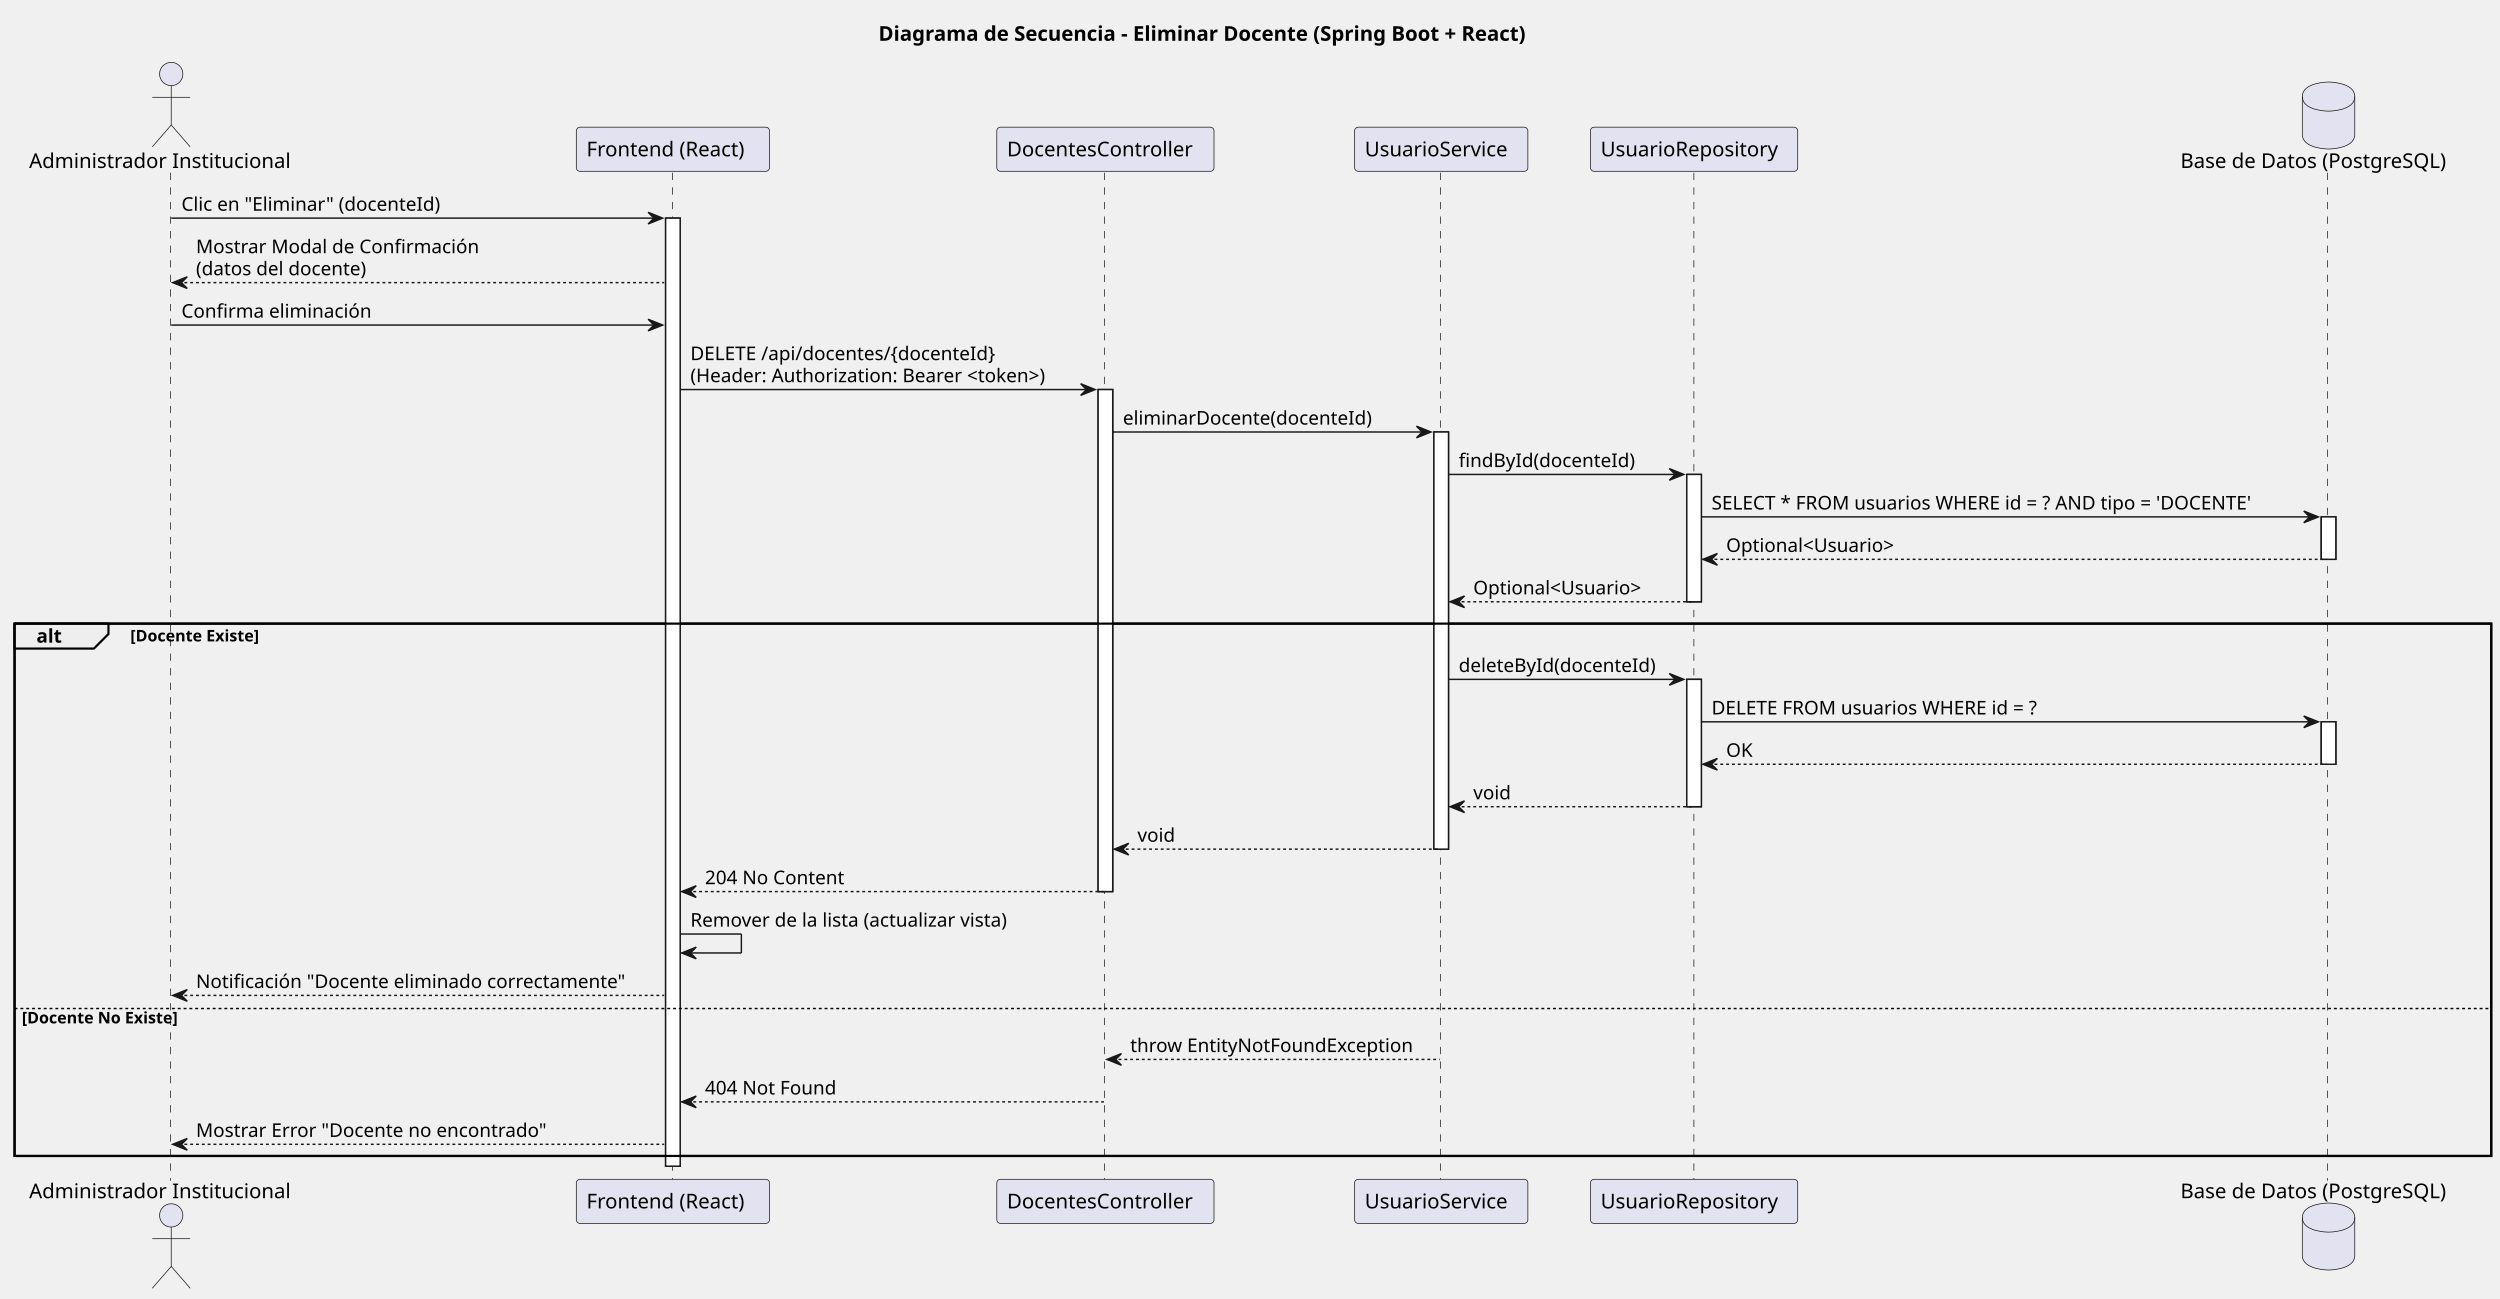
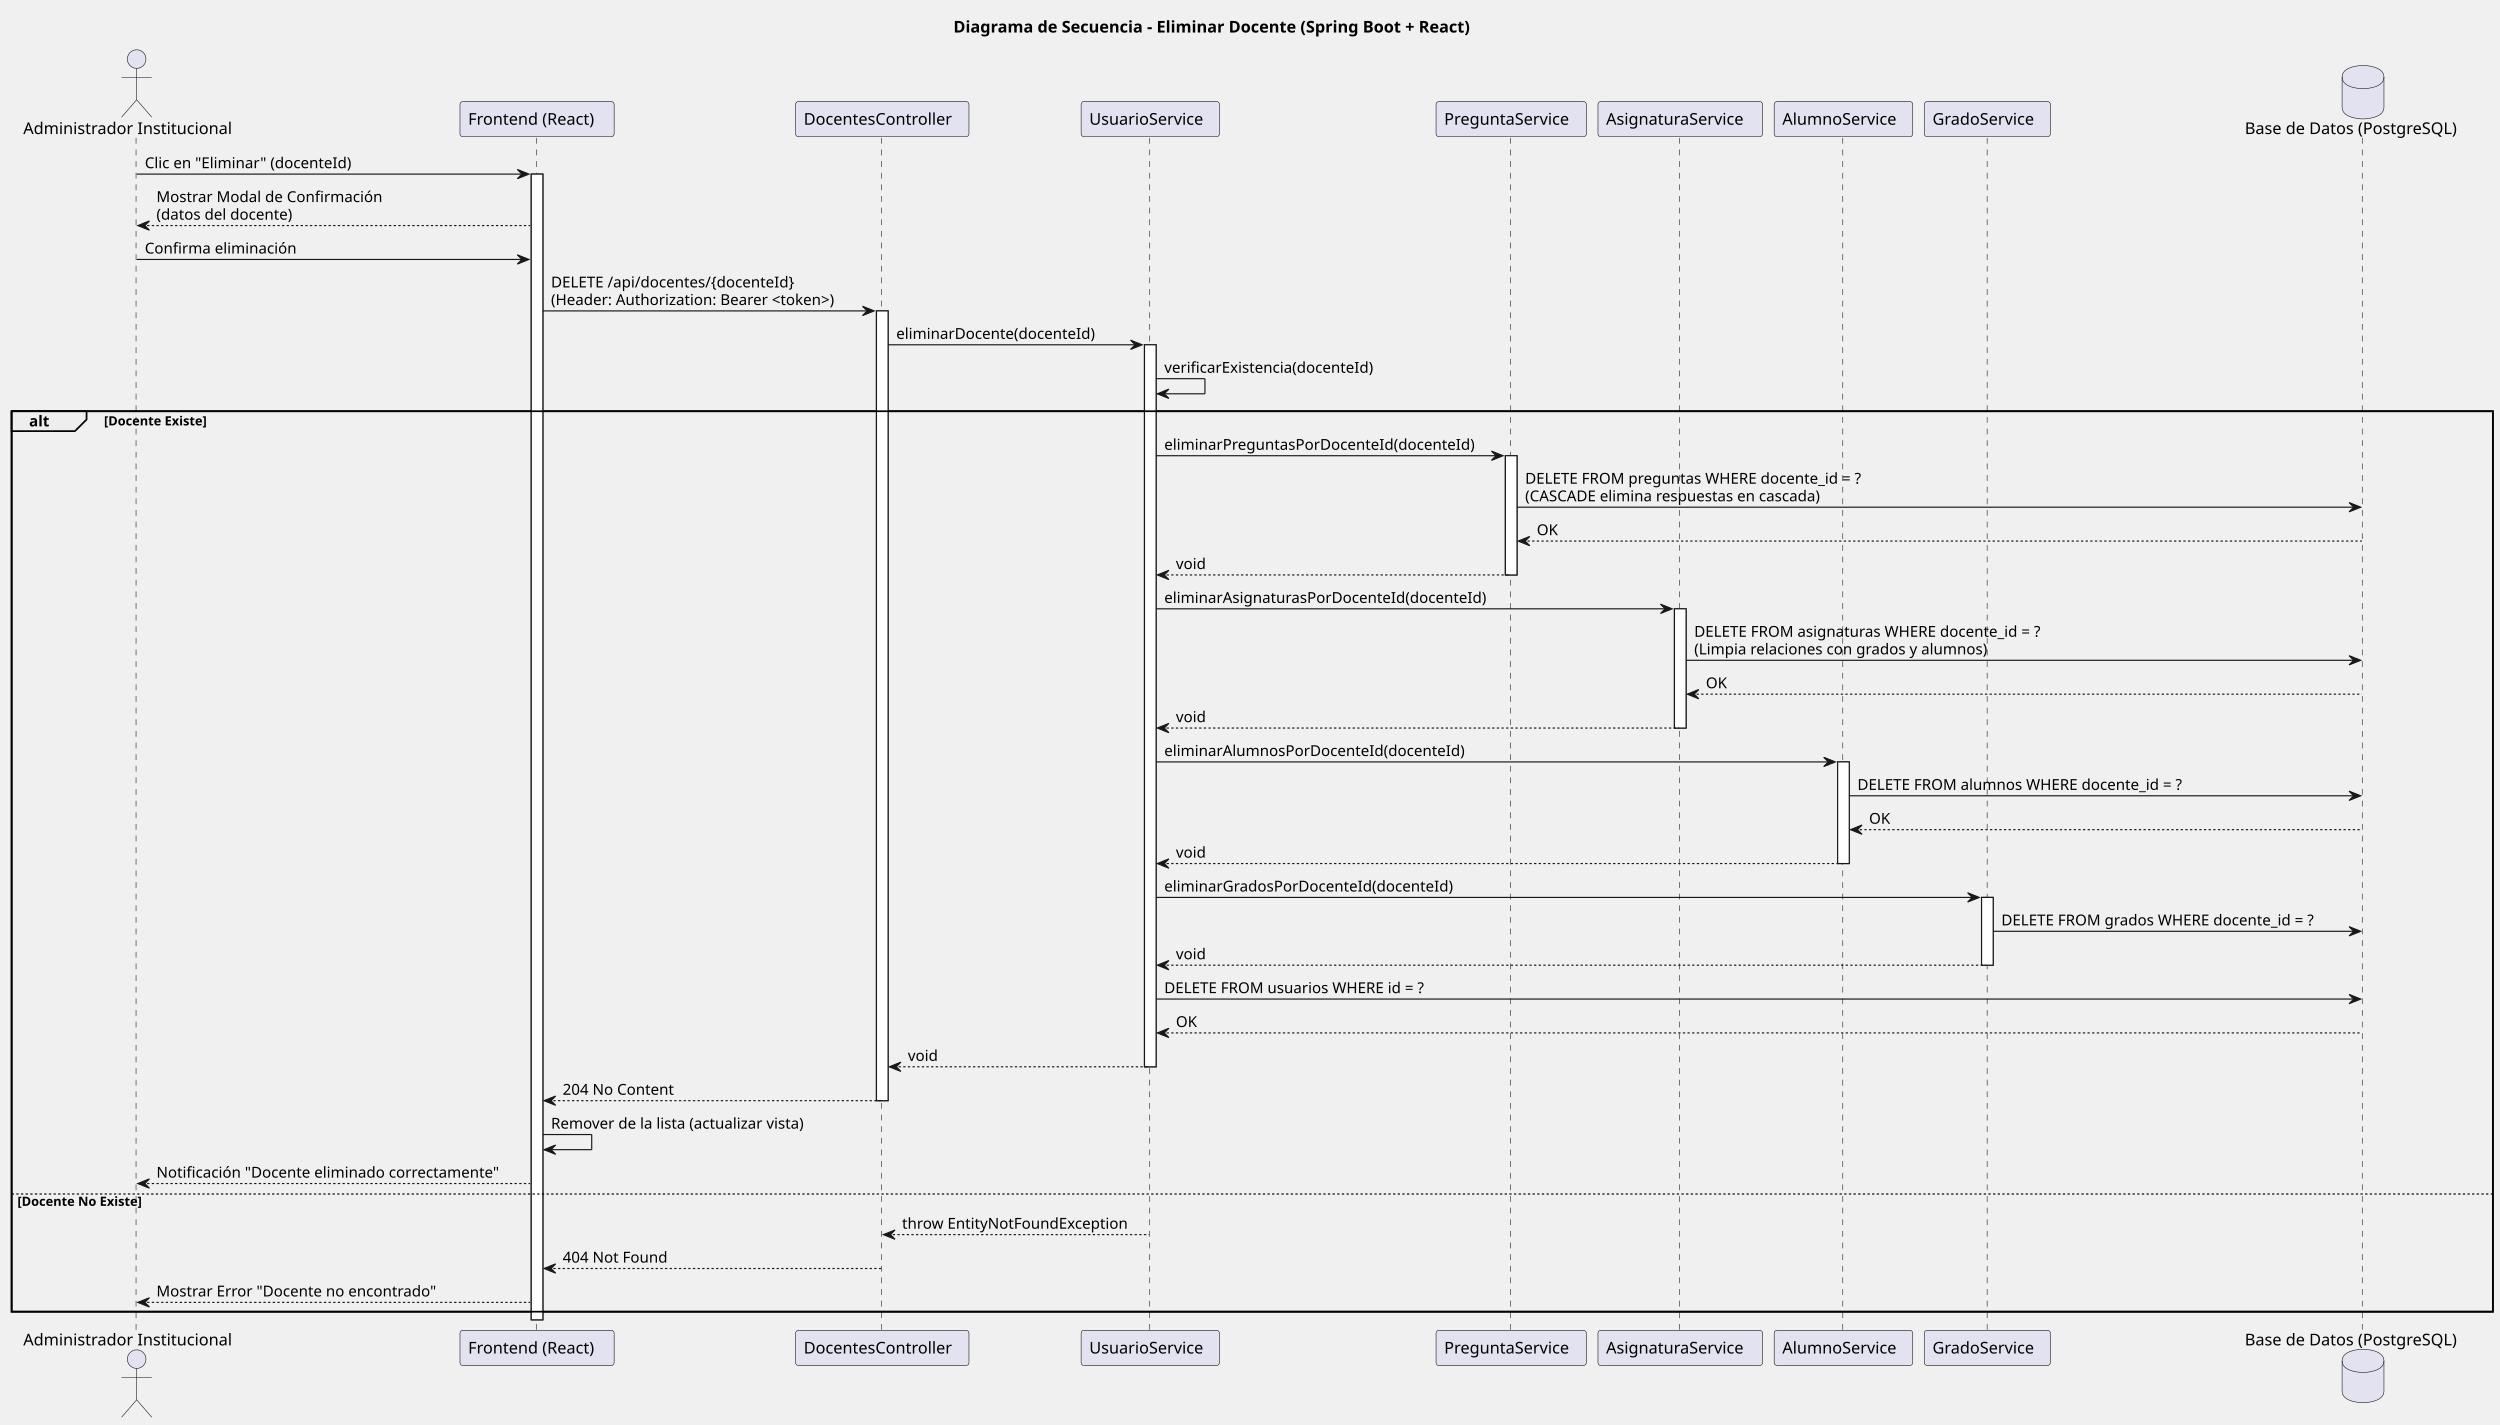
- <svg xmlns="http://www.w3.org/2000/svg" contentStyleType="text/css" data-diagram-type="SEQUENCE" height="891px" preserveAspectRatio="none" style="width:1716px;height:891px;background:#FFFFFF;" version="1.1" viewBox="0 0 1716 891" width="1716px" zoomAndPan="magnify">
+ <svg xmlns="http://www.w3.org/2000/svg" contentStyleType="text/css" data-diagram-type="SEQUENCE" height="1225px" preserveAspectRatio="none" style="width:2150px;height:1225px;background:#FFFFFF;" version="1.1" viewBox="0 0 2150 1225" width="2150px" zoomAndPan="magnify">
  <defs />
  <g>
-     <text fill="#000000" font-family="sans-serif" font-size="14" font-weight="bold" lengthAdjust="spacing" textLength="513.01" x="602.984" y="27.995">Diagrama de Secuencia - Eliminar Docente (Spring Boot + React)</text>
-     <g>
-       <rect fill="#FFFFFF" height="650.727" style="stroke:#181818;stroke-width:1;" width="10" x="456.876" y="149.727" />
-     </g>
-     <g>
-       <rect fill="#FFFFFF" height="344.594" style="stroke:#181818;stroke-width:1;" width="10" x="753.753" y="267.391" />
-     </g>
-     <g>
-       <rect fill="#FFFFFF" height="286.328" style="stroke:#181818;stroke-width:1;" width="10" x="984.249" y="296.523" />
-     </g>
-     <g>
-       <rect fill="#FFFFFF" height="87.398" style="stroke:#181818;stroke-width:1;" width="10" x="1157.817" y="325.656" />
-     </g>
-     <g>
-       <rect fill="#FFFFFF" height="87.398" style="stroke:#181818;stroke-width:1;" width="10" x="1157.817" y="466.32" />
-     </g>
-     <g>
-       <rect fill="#FFFFFF" height="29.133" style="stroke:#181818;stroke-width:1;" width="10" x="1593.314" y="354.789" />
-     </g>
-     <g>
-       <rect fill="#FFFFFF" height="29.133" style="stroke:#181818;stroke-width:1;" width="10" x="1593.314" y="495.453" />
-     </g>
-     <rect fill="none" height="365.398" style="stroke:#000000;stroke-width:1.5;" width="1699.977" x="10" y="428.055" />
+     <text fill="#000000" font-family="sans-serif" font-size="14" font-weight="bold" lengthAdjust="spacing" textLength="513.01" x="819.927" y="27.995">Diagrama de Secuencia - Eliminar Docente (Spring Boot + React)</text>
+     <g>
+       <rect fill="#FFFFFF" height="985.32" style="stroke:#181818;stroke-width:1;" width="10" x="456.876" y="149.727" />
+     </g>
+     <g>
+       <rect fill="#FFFFFF" height="679.188" style="stroke:#181818;stroke-width:1;" width="10" x="753.753" y="267.391" />
+     </g>
+     <g>
+       <rect fill="#FFFFFF" height="620.922" style="stroke:#181818;stroke-width:1;" width="10" x="984.249" y="296.523" />
+     </g>
+     <g>
+       <rect fill="#FFFFFF" height="102.531" style="stroke:#181818;stroke-width:1;" width="10" x="1294.628" y="391.922" />
+     </g>
+     <g>
+       <rect fill="#FFFFFF" height="102.531" style="stroke:#181818;stroke-width:1;" width="10" x="1440.024" y="523.586" />
+     </g>
+     <g>
+       <rect fill="#FFFFFF" height="87.398" style="stroke:#181818;stroke-width:1;" width="10" x="1580.372" y="655.25" />
+     </g>
+     <g>
+       <rect fill="#FFFFFF" height="58.266" style="stroke:#181818;stroke-width:1;" width="10" x="1704.139" y="771.781" />
+     </g>
+     <rect fill="none" height="774.391" style="stroke:#000000;stroke-width:1.5;" width="2133.863" x="10" y="353.656" />
    <g class="participant-lifeline" data-entity-uid="part1" data-qualified-name="Admin" id="part1-lifeline">
      <g>
-         <rect fill="#000000" fill-opacity="0" height="691.859" width="8" x="113.531" y="118.594" />
-         <line style="stroke:#181818;stroke-width:0.5;stroke-dasharray:5,5;" x1="117" x2="117" y1="118.594" y2="810.453" />
+         <rect fill="#000000" fill-opacity="0" height="1026.453" width="8" x="113.531" y="118.594" />
+         <line style="stroke:#181818;stroke-width:0.5;stroke-dasharray:5,5;" x1="117" x2="117" y1="118.594" y2="1145.047" />
      </g>
    </g>
    <g class="participant-lifeline" data-entity-uid="part2" data-qualified-name="FE" id="part2-lifeline">
      <g>
-         <rect fill="#000000" fill-opacity="0" height="691.859" width="8" x="457.876" y="118.594" />
-         <line style="stroke:#181818;stroke-width:0.5;stroke-dasharray:5,5;" x1="461.581" x2="461.581" y1="118.594" y2="810.453" />
+         <rect fill="#000000" fill-opacity="0" height="1026.453" width="8" x="457.876" y="118.594" />
+         <line style="stroke:#181818;stroke-width:0.5;stroke-dasharray:5,5;" x1="461.581" x2="461.581" y1="118.594" y2="1145.047" />
      </g>
    </g>
    <g class="participant-lifeline" data-entity-uid="part3" data-qualified-name="Controller" id="part3-lifeline">
      <g>
-         <rect fill="#000000" fill-opacity="0" height="691.859" width="8" x="754.753" y="118.594" />
-         <line style="stroke:#181818;stroke-width:0.5;stroke-dasharray:5,5;" x1="758.204" x2="758.204" y1="118.594" y2="810.453" />
+         <rect fill="#000000" fill-opacity="0" height="1026.453" width="8" x="754.753" y="118.594" />
+         <line style="stroke:#181818;stroke-width:0.5;stroke-dasharray:5,5;" x1="758.204" x2="758.204" y1="118.594" y2="1145.047" />
      </g>
    </g>
    <g class="participant-lifeline" data-entity-uid="part4" data-qualified-name="Service" id="part4-lifeline">
      <g>
-         <rect fill="#000000" fill-opacity="0" height="691.859" width="8" x="985.249" y="118.594" />
-         <line style="stroke:#181818;stroke-width:0.5;stroke-dasharray:5,5;" x1="988.776" x2="988.776" y1="118.594" y2="810.453" />
-       </g>
-     </g>
-     <g class="participant-lifeline" data-entity-uid="part5" data-qualified-name="Repo" id="part5-lifeline">
-       <g>
-         <rect fill="#000000" fill-opacity="0" height="691.859" width="8" x="1158.817" y="118.594" />
-         <line style="stroke:#181818;stroke-width:0.5;stroke-dasharray:5,5;" x1="1162.679" x2="1162.679" y1="118.594" y2="810.453" />
-       </g>
-     </g>
-     <g class="participant-lifeline" data-entity-uid="part6" data-qualified-name="DB" id="part6-lifeline">
-       <g>
-         <rect fill="#000000" fill-opacity="0" height="691.859" width="8" x="1594.314" y="118.594" />
-         <line style="stroke:#181818;stroke-width:0.5;stroke-dasharray:5,5;" x1="1597.651" x2="1597.651" y1="118.594" y2="810.453" />
+         <rect fill="#000000" fill-opacity="0" height="1026.453" width="8" x="985.249" y="118.594" />
+         <line style="stroke:#181818;stroke-width:0.5;stroke-dasharray:5,5;" x1="988.776" x2="988.776" y1="118.594" y2="1145.047" />
+       </g>
+     </g>
+     <g class="participant-lifeline" data-entity-uid="part5" data-qualified-name="PreguntaService" id="part5-lifeline">
+       <g>
+         <rect fill="#000000" fill-opacity="0" height="1026.453" width="8" x="1295.628" y="118.594" />
+         <line style="stroke:#181818;stroke-width:0.5;stroke-dasharray:5,5;" x1="1299.001" x2="1299.001" y1="118.594" y2="1145.047" />
+       </g>
+     </g>
+     <g class="participant-lifeline" data-entity-uid="part6" data-qualified-name="AsignaturaService" id="part6-lifeline">
+       <g>
+         <rect fill="#000000" fill-opacity="0" height="1026.453" width="8" x="1441.024" y="118.594" />
+         <line style="stroke:#181818;stroke-width:0.5;stroke-dasharray:5,5;" x1="1444.255" x2="1444.255" y1="118.594" y2="1145.047" />
+       </g>
+     </g>
+     <g class="participant-lifeline" data-entity-uid="part7" data-qualified-name="AlumnoService" id="part7-lifeline">
+       <g>
+         <rect fill="#000000" fill-opacity="0" height="1026.453" width="8" x="1581.372" y="118.594" />
+         <line style="stroke:#181818;stroke-width:0.5;stroke-dasharray:5,5;" x1="1584.793" x2="1584.793" y1="118.594" y2="1145.047" />
+       </g>
+     </g>
+     <g class="participant-lifeline" data-entity-uid="part8" data-qualified-name="GradoService" id="part8-lifeline">
+       <g>
+         <rect fill="#000000" fill-opacity="0" height="1026.453" width="8" x="1705.139" y="118.594" />
+         <line style="stroke:#181818;stroke-width:0.5;stroke-dasharray:5,5;" x1="1708.95" x2="1708.95" y1="118.594" y2="1145.047" />
+       </g>
+     </g>
+     <g class="participant-lifeline" data-entity-uid="part9" data-qualified-name="DB" id="part9-lifeline">
+       <g>
+         <rect fill="#000000" fill-opacity="0" height="1026.453" width="8" x="2028.2" y="118.594" />
+         <line style="stroke:#181818;stroke-width:0.5;stroke-dasharray:5,5;" x1="2031.537" x2="2031.537" y1="118.594" y2="1145.047" />
      </g>
    </g>
    <g class="participant participant-head" data-entity-uid="part1" data-qualified-name="Admin" id="part1-head">
      <text fill="#000000" font-family="sans-serif" font-size="14" lengthAdjust="spacing" textLength="189.061" x="20" y="115.292">Administrador Institucional</text>
      <ellipse cx="117.531" cy="50.797" fill="#E2E2F0" rx="8" ry="8" style="stroke:#181818;stroke-width:0.5;" />
      <path d="M117.531,58.797 L117.531,85.797 M104.531,66.797 L130.531,66.797 M117.531,85.797 L104.531,100.797 M117.531,85.797 L130.531,100.797" fill="none" style="stroke:#181818;stroke-width:0.5;" />
    </g>
    <g class="participant participant-tail" data-entity-uid="part1" data-qualified-name="Admin" id="part1-tail">
-       <text fill="#000000" font-family="sans-serif" font-size="14" lengthAdjust="spacing" textLength="189.061" x="20" y="822.448">Administrador Institucional</text>
-       <ellipse cx="117.531" cy="834.25" fill="#E2E2F0" rx="8" ry="8" style="stroke:#181818;stroke-width:0.5;" />
-       <path d="M117.531,842.25 L117.531,869.25 M104.531,850.25 L130.531,850.25 M117.531,869.25 L104.531,884.25 M117.531,869.25 L130.531,884.25" fill="none" style="stroke:#181818;stroke-width:0.5;" />
+       <text fill="#000000" font-family="sans-serif" font-size="14" lengthAdjust="spacing" textLength="189.061" x="20" y="1157.042">Administrador Institucional</text>
+       <ellipse cx="117.531" cy="1168.844" fill="#E2E2F0" rx="8" ry="8" style="stroke:#181818;stroke-width:0.5;" />
+       <path d="M117.531,1176.844 L117.531,1203.844 M104.531,1184.844 L130.531,1184.844 M117.531,1203.844 L104.531,1218.844 M117.531,1203.844 L130.531,1218.844" fill="none" style="stroke:#181818;stroke-width:0.5;" />
    </g>
    <g class="participant participant-head" data-entity-uid="part2" data-qualified-name="FE" id="part2-head">
      <rect fill="#E2E2F0" height="30.297" rx="2.5" ry="2.5" style="stroke:#181818;stroke-width:0.5;" width="132.59" x="395.581" y="87.297" />
      <text fill="#000000" font-family="sans-serif" font-size="14" lengthAdjust="spacing" textLength="118.59" x="402.581" y="107.292">Frontend (React)</text>
    </g>
    <g class="participant participant-tail" data-entity-uid="part2" data-qualified-name="FE" id="part2-tail">
-       <rect fill="#E2E2F0" height="30.297" rx="2.5" ry="2.5" style="stroke:#181818;stroke-width:0.5;" width="132.59" x="395.581" y="809.453" />
-       <text fill="#000000" font-family="sans-serif" font-size="14" lengthAdjust="spacing" textLength="118.59" x="402.581" y="829.448">Frontend (React)</text>
+       <rect fill="#E2E2F0" height="30.297" rx="2.5" ry="2.5" style="stroke:#181818;stroke-width:0.5;" width="132.59" x="395.581" y="1144.047" />
+       <text fill="#000000" font-family="sans-serif" font-size="14" lengthAdjust="spacing" textLength="118.59" x="402.581" y="1164.042">Frontend (React)</text>
    </g>
    <g class="participant participant-head" data-entity-uid="part3" data-qualified-name="Controller" id="part3-head">
      <rect fill="#E2E2F0" height="30.297" rx="2.5" ry="2.5" style="stroke:#181818;stroke-width:0.5;" width="149.099" x="684.204" y="87.297" />
      <text fill="#000000" font-family="sans-serif" font-size="14" lengthAdjust="spacing" textLength="135.099" x="691.204" y="107.292">DocentesController</text>
    </g>
    <g class="participant participant-tail" data-entity-uid="part3" data-qualified-name="Controller" id="part3-tail">
-       <rect fill="#E2E2F0" height="30.297" rx="2.5" ry="2.5" style="stroke:#181818;stroke-width:0.5;" width="149.099" x="684.204" y="809.453" />
-       <text fill="#000000" font-family="sans-serif" font-size="14" lengthAdjust="spacing" textLength="135.099" x="691.204" y="829.448">DocentesController</text>
+       <rect fill="#E2E2F0" height="30.297" rx="2.5" ry="2.5" style="stroke:#181818;stroke-width:0.5;" width="149.099" x="684.204" y="1144.047" />
+       <text fill="#000000" font-family="sans-serif" font-size="14" lengthAdjust="spacing" textLength="135.099" x="691.204" y="1164.042">DocentesController</text>
    </g>
    <g class="participant participant-head" data-entity-uid="part4" data-qualified-name="Service" id="part4-head">
      <rect fill="#E2E2F0" height="30.297" rx="2.5" ry="2.5" style="stroke:#181818;stroke-width:0.5;" width="118.945" x="929.776" y="87.297" />
      <text fill="#000000" font-family="sans-serif" font-size="14" lengthAdjust="spacing" textLength="104.945" x="936.776" y="107.292">UsuarioService</text>
    </g>
    <g class="participant participant-tail" data-entity-uid="part4" data-qualified-name="Service" id="part4-tail">
-       <rect fill="#E2E2F0" height="30.297" rx="2.5" ry="2.5" style="stroke:#181818;stroke-width:0.5;" width="118.945" x="929.776" y="809.453" />
-       <text fill="#000000" font-family="sans-serif" font-size="14" lengthAdjust="spacing" textLength="104.945" x="936.776" y="829.448">UsuarioService</text>
-     </g>
-     <g class="participant participant-head" data-entity-uid="part5" data-qualified-name="Repo" id="part5-head">
-       <rect fill="#E2E2F0" height="30.297" rx="2.5" ry="2.5" style="stroke:#181818;stroke-width:0.5;" width="142.276" x="1091.679" y="87.297" />
-       <text fill="#000000" font-family="sans-serif" font-size="14" lengthAdjust="spacing" textLength="128.276" x="1098.679" y="107.292">UsuarioRepository</text>
-     </g>
-     <g class="participant participant-tail" data-entity-uid="part5" data-qualified-name="Repo" id="part5-tail">
-       <rect fill="#E2E2F0" height="30.297" rx="2.5" ry="2.5" style="stroke:#181818;stroke-width:0.5;" width="142.276" x="1091.679" y="809.453" />
-       <text fill="#000000" font-family="sans-serif" font-size="14" lengthAdjust="spacing" textLength="128.276" x="1098.679" y="829.448">UsuarioRepository</text>
-     </g>
-     <g class="participant participant-head" data-entity-uid="part6" data-qualified-name="DB" id="part6-head">
-       <text fill="#000000" font-family="sans-serif" font-size="14" lengthAdjust="spacing" textLength="197.326" x="1496.651" y="115.292">Base de Datos (PostgreSQL)</text>
-       <path d="M1580.314,66.297 C1580.314,56.297 1598.314,56.297 1598.314,56.297 C1598.314,56.297 1616.314,56.297 1616.314,66.297 L1616.314,92.297 C1616.314,102.297 1598.314,102.297 1598.314,102.297 C1598.314,102.297 1580.314,102.297 1580.314,92.297 L1580.314,66.297" fill="#E2E2F0" style="stroke:#181818;stroke-width:0.5;" />
-       <path d="M1580.314,66.297 C1580.314,76.297 1598.314,76.297 1598.314,76.297 C1598.314,76.297 1616.314,76.297 1616.314,66.297" fill="none" style="stroke:#181818;stroke-width:0.5;" />
-     </g>
-     <g class="participant participant-tail" data-entity-uid="part6" data-qualified-name="DB" id="part6-tail">
-       <text fill="#000000" font-family="sans-serif" font-size="14" lengthAdjust="spacing" textLength="197.326" x="1496.651" y="822.448">Base de Datos (PostgreSQL)</text>
-       <path d="M1580.314,835.75 C1580.314,825.75 1598.314,825.75 1598.314,825.75 C1598.314,825.75 1616.314,825.75 1616.314,835.75 L1616.314,861.75 C1616.314,871.75 1598.314,871.75 1598.314,871.75 C1598.314,871.75 1580.314,871.75 1580.314,861.75 L1580.314,835.75" fill="#E2E2F0" style="stroke:#181818;stroke-width:0.5;" />
-       <path d="M1580.314,835.75 C1580.314,845.75 1598.314,845.75 1598.314,845.75 C1598.314,845.75 1616.314,845.75 1616.314,835.75" fill="none" style="stroke:#181818;stroke-width:0.5;" />
-     </g>
-     <g>
-       <rect fill="#FFFFFF" height="650.727" style="stroke:#181818;stroke-width:1;" width="10" x="456.876" y="149.727" />
-     </g>
-     <g>
-       <rect fill="#FFFFFF" height="344.594" style="stroke:#181818;stroke-width:1;" width="10" x="753.753" y="267.391" />
-     </g>
-     <g>
-       <rect fill="#FFFFFF" height="286.328" style="stroke:#181818;stroke-width:1;" width="10" x="984.249" y="296.523" />
-     </g>
-     <g>
-       <rect fill="#FFFFFF" height="87.398" style="stroke:#181818;stroke-width:1;" width="10" x="1157.817" y="325.656" />
-     </g>
-     <g>
-       <rect fill="#FFFFFF" height="87.398" style="stroke:#181818;stroke-width:1;" width="10" x="1157.817" y="466.32" />
-     </g>
-     <g>
-       <rect fill="#FFFFFF" height="29.133" style="stroke:#181818;stroke-width:1;" width="10" x="1593.314" y="354.789" />
-     </g>
-     <g>
-       <rect fill="#FFFFFF" height="29.133" style="stroke:#181818;stroke-width:1;" width="10" x="1593.314" y="495.453" />
+       <rect fill="#E2E2F0" height="30.297" rx="2.5" ry="2.5" style="stroke:#181818;stroke-width:0.5;" width="118.945" x="929.776" y="1144.047" />
+       <text fill="#000000" font-family="sans-serif" font-size="14" lengthAdjust="spacing" textLength="104.945" x="936.776" y="1164.042">UsuarioService</text>
+     </g>
+     <g class="participant participant-head" data-entity-uid="part5" data-qualified-name="PreguntaService" id="part5-head">
+       <rect fill="#E2E2F0" height="30.297" rx="2.5" ry="2.5" style="stroke:#181818;stroke-width:0.5;" width="129.254" x="1235.001" y="87.297" />
+       <text fill="#000000" font-family="sans-serif" font-size="14" lengthAdjust="spacing" textLength="115.254" x="1242.001" y="107.292">PreguntaService</text>
+     </g>
+     <g class="participant participant-tail" data-entity-uid="part5" data-qualified-name="PreguntaService" id="part5-tail">
+       <rect fill="#E2E2F0" height="30.297" rx="2.5" ry="2.5" style="stroke:#181818;stroke-width:0.5;" width="129.254" x="1235.001" y="1144.047" />
+       <text fill="#000000" font-family="sans-serif" font-size="14" lengthAdjust="spacing" textLength="115.254" x="1242.001" y="1164.042">PreguntaService</text>
+     </g>
+     <g class="participant participant-head" data-entity-uid="part6" data-qualified-name="AsignaturaService" id="part6-head">
+       <rect fill="#E2E2F0" height="30.297" rx="2.5" ry="2.5" style="stroke:#181818;stroke-width:0.5;" width="141.538" x="1374.255" y="87.297" />
+       <text fill="#000000" font-family="sans-serif" font-size="14" lengthAdjust="spacing" textLength="127.538" x="1381.255" y="107.292">AsignaturaService</text>
+     </g>
+     <g class="participant participant-tail" data-entity-uid="part6" data-qualified-name="AsignaturaService" id="part6-tail">
+       <rect fill="#E2E2F0" height="30.297" rx="2.5" ry="2.5" style="stroke:#181818;stroke-width:0.5;" width="141.538" x="1374.255" y="1144.047" />
+       <text fill="#000000" font-family="sans-serif" font-size="14" lengthAdjust="spacing" textLength="127.538" x="1381.255" y="1164.042">AsignaturaService</text>
+     </g>
+     <g class="participant participant-head" data-entity-uid="part7" data-qualified-name="AlumnoService" id="part7-head">
+       <rect fill="#E2E2F0" height="30.297" rx="2.5" ry="2.5" style="stroke:#181818;stroke-width:0.5;" width="119.157" x="1525.793" y="87.297" />
+       <text fill="#000000" font-family="sans-serif" font-size="14" lengthAdjust="spacing" textLength="105.157" x="1532.793" y="107.292">AlumnoService</text>
+     </g>
+     <g class="participant participant-tail" data-entity-uid="part7" data-qualified-name="AlumnoService" id="part7-tail">
+       <rect fill="#E2E2F0" height="30.297" rx="2.5" ry="2.5" style="stroke:#181818;stroke-width:0.5;" width="119.157" x="1525.793" y="1144.047" />
+       <text fill="#000000" font-family="sans-serif" font-size="14" lengthAdjust="spacing" textLength="105.157" x="1532.793" y="1164.042">AlumnoService</text>
+     </g>
+     <g class="participant participant-head" data-entity-uid="part8" data-qualified-name="GradoService" id="part8-head">
+       <rect fill="#E2E2F0" height="30.297" rx="2.5" ry="2.5" style="stroke:#181818;stroke-width:0.5;" width="108.377" x="1654.95" y="87.297" />
+       <text fill="#000000" font-family="sans-serif" font-size="14" lengthAdjust="spacing" textLength="94.377" x="1661.95" y="107.292">GradoService</text>
+     </g>
+     <g class="participant participant-tail" data-entity-uid="part8" data-qualified-name="GradoService" id="part8-tail">
+       <rect fill="#E2E2F0" height="30.297" rx="2.5" ry="2.5" style="stroke:#181818;stroke-width:0.5;" width="108.377" x="1654.95" y="1144.047" />
+       <text fill="#000000" font-family="sans-serif" font-size="14" lengthAdjust="spacing" textLength="94.377" x="1661.95" y="1164.042">GradoService</text>
+     </g>
+     <g class="participant participant-head" data-entity-uid="part9" data-qualified-name="DB" id="part9-head">
+       <text fill="#000000" font-family="sans-serif" font-size="14" lengthAdjust="spacing" textLength="197.326" x="1930.537" y="115.292">Base de Datos (PostgreSQL)</text>
+       <path d="M2014.2,66.297 C2014.2,56.297 2032.2,56.297 2032.2,56.297 C2032.2,56.297 2050.2,56.297 2050.2,66.297 L2050.2,92.297 C2050.2,102.297 2032.2,102.297 2032.2,102.297 C2032.2,102.297 2014.2,102.297 2014.2,92.297 L2014.2,66.297" fill="#E2E2F0" style="stroke:#181818;stroke-width:0.5;" />
+       <path d="M2014.2,66.297 C2014.2,76.297 2032.2,76.297 2032.2,76.297 C2032.2,76.297 2050.2,76.297 2050.2,66.297" fill="none" style="stroke:#181818;stroke-width:0.5;" />
+     </g>
+     <g class="participant participant-tail" data-entity-uid="part9" data-qualified-name="DB" id="part9-tail">
+       <text fill="#000000" font-family="sans-serif" font-size="14" lengthAdjust="spacing" textLength="197.326" x="1930.537" y="1157.042">Base de Datos (PostgreSQL)</text>
+       <path d="M2014.2,1170.344 C2014.2,1160.344 2032.2,1160.344 2032.2,1160.344 C2032.2,1160.344 2050.2,1160.344 2050.2,1170.344 L2050.2,1196.344 C2050.2,1206.344 2032.2,1206.344 2032.2,1206.344 C2032.2,1206.344 2014.2,1206.344 2014.2,1196.344 L2014.2,1170.344" fill="#E2E2F0" style="stroke:#181818;stroke-width:0.5;" />
+       <path d="M2014.2,1170.344 C2014.2,1180.344 2032.2,1180.344 2032.2,1180.344 C2032.2,1180.344 2050.2,1180.344 2050.2,1170.344" fill="none" style="stroke:#181818;stroke-width:0.5;" />
+     </g>
+     <g>
+       <rect fill="#FFFFFF" height="985.32" style="stroke:#181818;stroke-width:1;" width="10" x="456.876" y="149.727" />
+     </g>
+     <g>
+       <rect fill="#FFFFFF" height="679.188" style="stroke:#181818;stroke-width:1;" width="10" x="753.753" y="267.391" />
+     </g>
+     <g>
+       <rect fill="#FFFFFF" height="620.922" style="stroke:#181818;stroke-width:1;" width="10" x="984.249" y="296.523" />
+     </g>
+     <g>
+       <rect fill="#FFFFFF" height="102.531" style="stroke:#181818;stroke-width:1;" width="10" x="1294.628" y="391.922" />
+     </g>
+     <g>
+       <rect fill="#FFFFFF" height="102.531" style="stroke:#181818;stroke-width:1;" width="10" x="1440.024" y="523.586" />
+     </g>
+     <g>
+       <rect fill="#FFFFFF" height="87.398" style="stroke:#181818;stroke-width:1;" width="10" x="1580.372" y="655.25" />
+     </g>
+     <g>
+       <rect fill="#FFFFFF" height="58.266" style="stroke:#181818;stroke-width:1;" width="10" x="1704.139" y="771.781" />
    </g>
    <g class="message" data-entity-1="part1" data-entity-2="part2" id="msg1">
      <polygon fill="#181818" points="444.876,145.727,454.876,149.727,444.876,153.727,448.876,149.727" style="stroke:#181818;stroke-width:1;" />
      <line style="stroke:#181818;stroke-width:1;" x1="117.531" x2="450.876" y1="149.727" y2="149.727" />
      <text fill="#000000" font-family="sans-serif" font-size="13" lengthAdjust="spacing" textLength="192.22" x="124.531" y="144.661">Clic en "Eliminar" (docenteId)</text>
    </g>
    <g class="message" data-entity-1="part2" data-entity-2="part1" id="msg2">
      <polygon fill="#181818" points="128.531,189.992,118.531,193.992,128.531,197.992,124.531,193.992" style="stroke:#181818;stroke-width:1;" />
      <line style="stroke:#181818;stroke-width:1;stroke-dasharray:2,2;" x1="122.531" x2="455.876" y1="193.992" y2="193.992" />
      <text fill="#000000" font-family="sans-serif" font-size="13" lengthAdjust="spacing" textLength="203.728" x="134.531" y="173.793">Mostrar Modal de Confirmación</text>
      <text fill="#000000" font-family="sans-serif" font-size="13" lengthAdjust="spacing" textLength="126.998" x="134.531" y="188.926">(datos del docente)</text>
    </g>
    <g class="message" data-entity-1="part1" data-entity-2="part2" id="msg3">
      <polygon fill="#181818" points="444.876,219.125,454.876,223.125,444.876,227.125,448.876,223.125" style="stroke:#181818;stroke-width:1;" />
      <line style="stroke:#181818;stroke-width:1;" x1="117.531" x2="450.876" y1="223.125" y2="223.125" />
      <text fill="#000000" font-family="sans-serif" font-size="13" lengthAdjust="spacing" textLength="138.22" x="124.531" y="218.059">Confirma eliminación</text>
    </g>
    <g class="message" data-entity-1="part2" data-entity-2="part3" id="msg4">
      <polygon fill="#181818" points="741.753,263.391,751.753,267.391,741.753,271.391,745.753,267.391" style="stroke:#181818;stroke-width:1;" />
      <line style="stroke:#181818;stroke-width:1;" x1="466.876" x2="747.753" y1="267.391" y2="267.391" />
      <text fill="#000000" font-family="sans-serif" font-size="13" lengthAdjust="spacing" textLength="227.709" x="473.876" y="247.192">DELETE /api/docentes/{docenteId}</text>
      <text fill="#000000" font-family="sans-serif" font-size="13" lengthAdjust="spacing" textLength="267.877" x="473.876" y="262.325">(Header: Authorization: Bearer &lt;token&gt;)</text>
    </g>
    <g class="message" data-entity-1="part3" data-entity-2="part4" id="msg5">
      <polygon fill="#181818" points="972.249,292.523,982.249,296.523,972.249,300.523,976.249,296.523" style="stroke:#181818;stroke-width:1;" />
      <line style="stroke:#181818;stroke-width:1;" x1="763.753" x2="978.249" y1="296.523" y2="296.523" />
      <text fill="#000000" font-family="sans-serif" font-size="13" lengthAdjust="spacing" textLength="182.406" x="770.753" y="291.457">eliminarDocente(docenteId)</text>
    </g>
-     <g class="message" data-entity-1="part4" data-entity-2="part5" id="msg6">
-       <polygon fill="#181818" points="1145.817,321.656,1155.817,325.656,1145.817,329.656,1149.817,325.656" style="stroke:#181818;stroke-width:1;" />
-       <line style="stroke:#181818;stroke-width:1;" x1="994.249" x2="1151.817" y1="325.656" y2="325.656" />
-       <text fill="#000000" font-family="sans-serif" font-size="13" lengthAdjust="spacing" textLength="128.292" x="1001.249" y="320.59">findById(docenteId)</text>
-     </g>
-     <g class="message" data-entity-1="part5" data-entity-2="part6" id="msg7">
-       <polygon fill="#181818" points="1581.314,350.789,1591.314,354.789,1581.314,358.789,1585.314,354.789" style="stroke:#181818;stroke-width:1;" />
-       <line style="stroke:#181818;stroke-width:1;" x1="1167.817" x2="1587.314" y1="354.789" y2="354.789" />
-       <text fill="#000000" font-family="sans-serif" font-size="13" lengthAdjust="spacing" textLength="406.498" x="1174.817" y="349.723">SELECT * FROM usuarios WHERE id = ? AND tipo = 'DOCENTE'</text>
-     </g>
-     <g class="message" data-entity-1="part6" data-entity-2="part5" id="msg8">
-       <polygon fill="#181818" points="1178.817,379.922,1168.817,383.922,1178.817,387.922,1174.817,383.922" style="stroke:#181818;stroke-width:1;" />
-       <line style="stroke:#181818;stroke-width:1;stroke-dasharray:2,2;" x1="1172.817" x2="1597.314" y1="383.922" y2="383.922" />
-       <text fill="#000000" font-family="sans-serif" font-size="13" lengthAdjust="spacing" textLength="126.153" x="1184.817" y="378.856">Optional&lt;Usuario&gt;</text>
-     </g>
-     <g class="message" data-entity-1="part5" data-entity-2="part4" id="msg9">
-       <polygon fill="#181818" points="1005.249,409.055,995.249,413.055,1005.249,417.055,1001.249,413.055" style="stroke:#181818;stroke-width:1;" />
-       <line style="stroke:#181818;stroke-width:1;stroke-dasharray:2,2;" x1="999.249" x2="1161.817" y1="413.055" y2="413.055" />
-       <text fill="#000000" font-family="sans-serif" font-size="13" lengthAdjust="spacing" textLength="126.153" x="1011.249" y="407.989">Optional&lt;Usuario&gt;</text>
-     </g>
-     <path d="M10,428.055 L74.443,428.055 L74.443,435.188 L64.443,445.188 L10,445.188 L10,428.055" fill="#EEEEEE" style="stroke:#000000;stroke-width:1.5;" />
-     <rect fill="none" height="365.398" style="stroke:#000000;stroke-width:1.5;" width="1699.977" x="10" y="428.055" />
-     <text fill="#000000" font-family="sans-serif" font-size="13" font-weight="bold" lengthAdjust="spacing" textLength="19.443" x="25" y="441.122">alt</text>
-     <text fill="#000000" font-family="sans-serif" font-size="11" font-weight="bold" lengthAdjust="spacing" textLength="102.749" x="89.443" y="440.265">[Docente Existe]</text>
-     <g class="message" data-entity-1="part4" data-entity-2="part5" id="msg10">
-       <polygon fill="#181818" points="1145.817,462.32,1155.817,466.32,1145.817,470.32,1149.817,466.32" style="stroke:#181818;stroke-width:1;" />
-       <line style="stroke:#181818;stroke-width:1;" x1="994.249" x2="1151.817" y1="466.32" y2="466.32" />
-       <text fill="#000000" font-family="sans-serif" font-size="13" lengthAdjust="spacing" textLength="144.568" x="1001.249" y="461.254">deleteById(docenteId)</text>
-     </g>
-     <g class="message" data-entity-1="part5" data-entity-2="part6" id="msg11">
-       <polygon fill="#181818" points="1581.314,491.453,1591.314,495.453,1581.314,499.453,1585.314,495.453" style="stroke:#181818;stroke-width:1;" />
-       <line style="stroke:#181818;stroke-width:1;" x1="1167.817" x2="1587.314" y1="495.453" y2="495.453" />
-       <text fill="#000000" font-family="sans-serif" font-size="13" lengthAdjust="spacing" textLength="245.235" x="1174.817" y="490.387">DELETE FROM usuarios WHERE id = ?</text>
-     </g>
-     <g class="message" data-entity-1="part6" data-entity-2="part5" id="msg12">
-       <polygon fill="#181818" points="1178.817,520.586,1168.817,524.586,1178.817,528.586,1174.817,524.586" style="stroke:#181818;stroke-width:1;" />
-       <line style="stroke:#181818;stroke-width:1;stroke-dasharray:2,2;" x1="1172.817" x2="1597.314" y1="524.586" y2="524.586" />
-       <text fill="#000000" font-family="sans-serif" font-size="13" lengthAdjust="spacing" textLength="18.757" x="1184.817" y="519.52">OK</text>
-     </g>
-     <g class="message" data-entity-1="part5" data-entity-2="part4" id="msg13">
-       <polygon fill="#181818" points="1005.249,549.719,995.249,553.719,1005.249,557.719,1001.249,553.719" style="stroke:#181818;stroke-width:1;" />
-       <line style="stroke:#181818;stroke-width:1;stroke-dasharray:2,2;" x1="999.249" x2="1161.817" y1="553.719" y2="553.719" />
-       <text fill="#000000" font-family="sans-serif" font-size="13" lengthAdjust="spacing" textLength="27.511" x="1011.249" y="548.653">void</text>
-     </g>
-     <g class="message" data-entity-1="part4" data-entity-2="part3" id="msg14">
-       <polygon fill="#181818" points="774.753,578.852,764.753,582.852,774.753,586.852,770.753,582.852" style="stroke:#181818;stroke-width:1;" />
-       <line style="stroke:#181818;stroke-width:1;stroke-dasharray:2,2;" x1="768.753" x2="988.249" y1="582.852" y2="582.852" />
-       <text fill="#000000" font-family="sans-serif" font-size="13" lengthAdjust="spacing" textLength="27.511" x="780.753" y="577.786">void</text>
-     </g>
-     <g class="message" data-entity-1="part3" data-entity-2="part2" id="msg15">
-       <polygon fill="#181818" points="477.876,607.984,467.876,611.984,477.876,615.984,473.876,611.984" style="stroke:#181818;stroke-width:1;" />
-       <line style="stroke:#181818;stroke-width:1;stroke-dasharray:2,2;" x1="471.876" x2="757.753" y1="611.984" y2="611.984" />
-       <text fill="#000000" font-family="sans-serif" font-size="13" lengthAdjust="spacing" textLength="102.457" x="483.876" y="606.918">204 No Content</text>
-     </g>
-     <g class="message" data-entity-1="part2" data-entity-2="part2" id="msg16">
-       <line style="stroke:#181818;stroke-width:1;" x1="466.876" x2="508.876" y1="641.117" y2="641.117" />
-       <line style="stroke:#181818;stroke-width:1;" x1="508.876" x2="508.876" y1="641.117" y2="654.117" />
-       <line style="stroke:#181818;stroke-width:1;" x1="467.876" x2="508.876" y1="654.117" y2="654.117" />
-       <polygon fill="#181818" points="477.876,650.117,467.876,654.117,477.876,658.117,473.876,654.117" style="stroke:#181818;stroke-width:1;" />
-       <text fill="#000000" font-family="sans-serif" font-size="13" lengthAdjust="spacing" textLength="239.294" x="473.876" y="636.051">Remover de la lista (actualizar vista)</text>
-     </g>
-     <g class="message" data-entity-1="part2" data-entity-2="part1" id="msg17">
-       <polygon fill="#181818" points="128.531,679.25,118.531,683.25,128.531,687.25,124.531,683.25" style="stroke:#181818;stroke-width:1;" />
-       <line style="stroke:#181818;stroke-width:1;stroke-dasharray:2,2;" x1="122.531" x2="455.876" y1="683.25" y2="683.25" />
-       <text fill="#000000" font-family="sans-serif" font-size="13" lengthAdjust="spacing" textLength="315.345" x="134.531" y="678.184">Notificación "Docente eliminado correctamente"</text>
-     </g>
-     <line style="stroke:#000000;stroke-width:1;stroke-dasharray:2,2;" x1="10" x2="1709.977" y1="692.25" y2="692.25" />
-     <text fill="#000000" font-family="sans-serif" font-size="11" font-weight="bold" lengthAdjust="spacing" textLength="123.342" x="15" y="702.46">[Docente No Existe]</text>
-     <g class="message" data-entity-1="part4" data-entity-2="part3" id="msg18">
-       <polygon fill="#181818" points="769.753,723.188,759.753,727.188,769.753,731.188,765.753,727.188" style="stroke:#181818;stroke-width:1;" />
-       <line style="stroke:#181818;stroke-width:1;stroke-dasharray:2,2;" x1="763.753" x2="988.249" y1="727.188" y2="727.188" />
-       <text fill="#000000" font-family="sans-serif" font-size="13" lengthAdjust="spacing" textLength="206.496" x="775.753" y="722.122">throw EntityNotFoundException</text>
-     </g>
-     <g class="message" data-entity-1="part3" data-entity-2="part2" id="msg19">
-       <polygon fill="#181818" points="477.876,752.32,467.876,756.32,477.876,760.32,473.876,756.32" style="stroke:#181818;stroke-width:1;" />
-       <line style="stroke:#181818;stroke-width:1;stroke-dasharray:2,2;" x1="471.876" x2="757.753" y1="756.32" y2="756.32" />
-       <text fill="#000000" font-family="sans-serif" font-size="13" lengthAdjust="spacing" textLength="96.015" x="483.876" y="751.254">404 Not Found</text>
-     </g>
-     <g class="message" data-entity-1="part2" data-entity-2="part1" id="msg20">
-       <polygon fill="#181818" points="128.531,781.453,118.531,785.453,128.531,789.453,124.531,785.453" style="stroke:#181818;stroke-width:1;" />
-       <line style="stroke:#181818;stroke-width:1;stroke-dasharray:2,2;" x1="122.531" x2="455.876" y1="785.453" y2="785.453" />
-       <text fill="#000000" font-family="sans-serif" font-size="13" lengthAdjust="spacing" textLength="255.214" x="134.531" y="780.387">Mostrar Error "Docente no encontrado"</text>
+     <g class="message" data-entity-1="part4" data-entity-2="part4" id="msg6">
+       <line style="stroke:#181818;stroke-width:1;" x1="994.249" x2="1036.249" y1="325.656" y2="325.656" />
+       <line style="stroke:#181818;stroke-width:1;" x1="1036.249" x2="1036.249" y1="325.656" y2="338.656" />
+       <line style="stroke:#181818;stroke-width:1;" x1="995.249" x2="1036.249" y1="338.656" y2="338.656" />
+       <polygon fill="#181818" points="1005.249,334.656,995.249,338.656,1005.249,342.656,1001.249,338.656" style="stroke:#181818;stroke-width:1;" />
+       <text fill="#000000" font-family="sans-serif" font-size="13" lengthAdjust="spacing" textLength="194.562" x="1001.249" y="320.59">verificarExistencia(docenteId)</text>
+     </g>
+     <path d="M10,353.656 L74.443,353.656 L74.443,360.789 L64.443,370.789 L10,370.789 L10,353.656" fill="#EEEEEE" style="stroke:#000000;stroke-width:1.5;" />
+     <rect fill="none" height="774.391" style="stroke:#000000;stroke-width:1.5;" width="2133.863" x="10" y="353.656" />
+     <text fill="#000000" font-family="sans-serif" font-size="13" font-weight="bold" lengthAdjust="spacing" textLength="19.443" x="25" y="366.723">alt</text>
+     <text fill="#000000" font-family="sans-serif" font-size="11" font-weight="bold" lengthAdjust="spacing" textLength="102.749" x="89.443" y="365.867">[Docente Existe]</text>
+     <g class="message" data-entity-1="part4" data-entity-2="part5" id="msg7">
+       <polygon fill="#181818" points="1282.628,387.922,1292.628,391.922,1282.628,395.922,1286.628,391.922" style="stroke:#181818;stroke-width:1;" />
+       <line style="stroke:#181818;stroke-width:1;" x1="994.249" x2="1288.628" y1="391.922" y2="391.922" />
+       <text fill="#000000" font-family="sans-serif" font-size="13" lengthAdjust="spacing" textLength="281.379" x="1001.249" y="386.856">eliminarPreguntasPorDocenteId(docenteId)</text>
+     </g>
+     <g class="message" data-entity-1="part5" data-entity-2="part9" id="msg8">
+       <polygon fill="#181818" points="2020.2,432.188,2030.2,436.188,2020.2,440.188,2024.2,436.188" style="stroke:#181818;stroke-width:1;" />
+       <line style="stroke:#181818;stroke-width:1;" x1="1304.628" x2="2026.2" y1="436.188" y2="436.188" />
+       <text fill="#000000" font-family="sans-serif" font-size="13" lengthAdjust="spacing" textLength="315.682" x="1311.628" y="415.989">DELETE FROM preguntas WHERE docente_id = ?</text>
+       <text fill="#000000" font-family="sans-serif" font-size="13" lengthAdjust="spacing" textLength="277.462" x="1311.628" y="431.122">(CASCADE elimina respuestas en cascada)</text>
+     </g>
+     <g class="message" data-entity-1="part9" data-entity-2="part5" id="msg9">
+       <polygon fill="#181818" points="1315.628,461.32,1305.628,465.32,1315.628,469.32,1311.628,465.32" style="stroke:#181818;stroke-width:1;" />
+       <line style="stroke:#181818;stroke-width:1;stroke-dasharray:2,2;" x1="1309.628" x2="2031.2" y1="465.32" y2="465.32" />
+       <text fill="#000000" font-family="sans-serif" font-size="13" lengthAdjust="spacing" textLength="18.757" x="1321.628" y="460.254">OK</text>
+     </g>
+     <g class="message" data-entity-1="part5" data-entity-2="part4" id="msg10">
+       <polygon fill="#181818" points="1005.249,490.453,995.249,494.453,1005.249,498.453,1001.249,494.453" style="stroke:#181818;stroke-width:1;" />
+       <line style="stroke:#181818;stroke-width:1;stroke-dasharray:2,2;" x1="999.249" x2="1298.628" y1="494.453" y2="494.453" />
+       <text fill="#000000" font-family="sans-serif" font-size="13" lengthAdjust="spacing" textLength="27.511" x="1011.249" y="489.387">void</text>
+     </g>
+     <g class="message" data-entity-1="part4" data-entity-2="part6" id="msg11">
+       <polygon fill="#181818" points="1428.024,519.586,1438.024,523.586,1428.024,527.586,1432.024,523.586" style="stroke:#181818;stroke-width:1;" />
+       <line style="stroke:#181818;stroke-width:1;" x1="994.249" x2="1434.024" y1="523.586" y2="523.586" />
+       <text fill="#000000" font-family="sans-serif" font-size="13" lengthAdjust="spacing" textLength="292.786" x="1001.249" y="518.52">eliminarAsignaturasPorDocenteId(docenteId)</text>
+     </g>
+     <g class="message" data-entity-1="part6" data-entity-2="part9" id="msg12">
+       <polygon fill="#181818" points="2020.2,563.852,2030.2,567.852,2020.2,571.852,2024.2,567.852" style="stroke:#181818;stroke-width:1;" />
+       <line style="stroke:#181818;stroke-width:1;" x1="1450.024" x2="2026.2" y1="567.852" y2="567.852" />
+       <text fill="#000000" font-family="sans-serif" font-size="13" lengthAdjust="spacing" textLength="325.749" x="1457.024" y="547.653">DELETE FROM asignaturas WHERE docente_id = ?</text>
+       <text fill="#000000" font-family="sans-serif" font-size="13" lengthAdjust="spacing" textLength="271.819" x="1457.024" y="562.786">(Limpia relaciones con grados y alumnos)</text>
+     </g>
+     <g class="message" data-entity-1="part9" data-entity-2="part6" id="msg13">
+       <polygon fill="#181818" points="1461.024,592.984,1451.024,596.984,1461.024,600.984,1457.024,596.984" style="stroke:#181818;stroke-width:1;" />
+       <line style="stroke:#181818;stroke-width:1;stroke-dasharray:2,2;" x1="1455.024" x2="2031.2" y1="596.984" y2="596.984" />
+       <text fill="#000000" font-family="sans-serif" font-size="13" lengthAdjust="spacing" textLength="18.757" x="1467.024" y="591.918">OK</text>
+     </g>
+     <g class="message" data-entity-1="part6" data-entity-2="part4" id="msg14">
+       <polygon fill="#181818" points="1005.249,622.117,995.249,626.117,1005.249,630.117,1001.249,626.117" style="stroke:#181818;stroke-width:1;" />
+       <line style="stroke:#181818;stroke-width:1;stroke-dasharray:2,2;" x1="999.249" x2="1444.024" y1="626.117" y2="626.117" />
+       <text fill="#000000" font-family="sans-serif" font-size="13" lengthAdjust="spacing" textLength="27.511" x="1011.249" y="621.051">void</text>
+     </g>
+     <g class="message" data-entity-1="part4" data-entity-2="part7" id="msg15">
+       <polygon fill="#181818" points="1568.372,651.25,1578.372,655.25,1568.372,659.25,1572.372,655.25" style="stroke:#181818;stroke-width:1;" />
+       <line style="stroke:#181818;stroke-width:1;" x1="994.249" x2="1574.372" y1="655.25" y2="655.25" />
+       <text fill="#000000" font-family="sans-serif" font-size="13" lengthAdjust="spacing" textLength="272.003" x="1001.249" y="650.184">eliminarAlumnosPorDocenteId(docenteId)</text>
+     </g>
+     <g class="message" data-entity-1="part7" data-entity-2="part9" id="msg16">
+       <polygon fill="#181818" points="2020.2,680.383,2030.2,684.383,2020.2,688.383,2024.2,684.383" style="stroke:#181818;stroke-width:1;" />
+       <line style="stroke:#181818;stroke-width:1;" x1="1590.372" x2="2026.2" y1="684.383" y2="684.383" />
+       <text fill="#000000" font-family="sans-serif" font-size="13" lengthAdjust="spacing" textLength="304.967" x="1597.372" y="679.317">DELETE FROM alumnos WHERE docente_id = ?</text>
+     </g>
+     <g class="message" data-entity-1="part9" data-entity-2="part7" id="msg17">
+       <polygon fill="#181818" points="1601.372,709.516,1591.372,713.516,1601.372,717.516,1597.372,713.516" style="stroke:#181818;stroke-width:1;" />
+       <line style="stroke:#181818;stroke-width:1;stroke-dasharray:2,2;" x1="1595.372" x2="2031.2" y1="713.516" y2="713.516" />
+       <text fill="#000000" font-family="sans-serif" font-size="13" lengthAdjust="spacing" textLength="18.757" x="1607.372" y="708.45">OK</text>
+     </g>
+     <g class="message" data-entity-1="part7" data-entity-2="part4" id="msg18">
+       <polygon fill="#181818" points="1005.249,738.648,995.249,742.648,1005.249,746.648,1001.249,742.648" style="stroke:#181818;stroke-width:1;" />
+       <line style="stroke:#181818;stroke-width:1;stroke-dasharray:2,2;" x1="999.249" x2="1584.372" y1="742.648" y2="742.648" />
+       <text fill="#000000" font-family="sans-serif" font-size="13" lengthAdjust="spacing" textLength="27.511" x="1011.249" y="737.582">void</text>
+     </g>
+     <g class="message" data-entity-1="part4" data-entity-2="part8" id="msg19">
+       <polygon fill="#181818" points="1692.139,767.781,1702.139,771.781,1692.139,775.781,1696.139,771.781" style="stroke:#181818;stroke-width:1;" />
+       <line style="stroke:#181818;stroke-width:1;" x1="994.249" x2="1698.139" y1="771.781" y2="771.781" />
+       <text fill="#000000" font-family="sans-serif" font-size="13" lengthAdjust="spacing" textLength="261.993" x="1001.249" y="766.715">eliminarGradosPorDocenteId(docenteId)</text>
+     </g>
+     <g class="message" data-entity-1="part8" data-entity-2="part9" id="msg20">
+       <polygon fill="#181818" points="2020.2,796.914,2030.2,800.914,2020.2,804.914,2024.2,800.914" style="stroke:#181818;stroke-width:1;" />
+       <line style="stroke:#181818;stroke-width:1;" x1="1714.139" x2="2026.2" y1="800.914" y2="800.914" />
+       <text fill="#000000" font-family="sans-serif" font-size="13" lengthAdjust="spacing" textLength="294.062" x="1721.139" y="795.848">DELETE FROM grados WHERE docente_id = ?</text>
+     </g>
+     <g class="message" data-entity-1="part8" data-entity-2="part4" id="msg21">
+       <polygon fill="#181818" points="1005.249,826.047,995.249,830.047,1005.249,834.047,1001.249,830.047" style="stroke:#181818;stroke-width:1;" />
+       <line style="stroke:#181818;stroke-width:1;stroke-dasharray:2,2;" x1="999.249" x2="1708.139" y1="830.047" y2="830.047" />
+       <text fill="#000000" font-family="sans-serif" font-size="13" lengthAdjust="spacing" textLength="27.511" x="1011.249" y="824.981">void</text>
+     </g>
+     <g class="message" data-entity-1="part4" data-entity-2="part9" id="msg22">
+       <polygon fill="#181818" points="2020.2,855.18,2030.2,859.18,2020.2,863.18,2024.2,859.18" style="stroke:#181818;stroke-width:1;" />
+       <line style="stroke:#181818;stroke-width:1;" x1="994.249" x2="2026.2" y1="859.18" y2="859.18" />
+       <text fill="#000000" font-family="sans-serif" font-size="13" lengthAdjust="spacing" textLength="245.235" x="1001.249" y="854.114">DELETE FROM usuarios WHERE id = ?</text>
+     </g>
+     <g class="message" data-entity-1="part9" data-entity-2="part4" id="msg23">
+       <polygon fill="#181818" points="1005.249,884.312,995.249,888.312,1005.249,892.312,1001.249,888.312" style="stroke:#181818;stroke-width:1;" />
+       <line style="stroke:#181818;stroke-width:1;stroke-dasharray:2,2;" x1="999.249" x2="2031.2" y1="888.312" y2="888.312" />
+       <text fill="#000000" font-family="sans-serif" font-size="13" lengthAdjust="spacing" textLength="18.757" x="1011.249" y="883.247">OK</text>
+     </g>
+     <g class="message" data-entity-1="part4" data-entity-2="part3" id="msg24">
+       <polygon fill="#181818" points="774.753,913.445,764.753,917.445,774.753,921.445,770.753,917.445" style="stroke:#181818;stroke-width:1;" />
+       <line style="stroke:#181818;stroke-width:1;stroke-dasharray:2,2;" x1="768.753" x2="988.249" y1="917.445" y2="917.445" />
+       <text fill="#000000" font-family="sans-serif" font-size="13" lengthAdjust="spacing" textLength="27.511" x="780.753" y="912.379">void</text>
+     </g>
+     <g class="message" data-entity-1="part3" data-entity-2="part2" id="msg25">
+       <polygon fill="#181818" points="477.876,942.578,467.876,946.578,477.876,950.578,473.876,946.578" style="stroke:#181818;stroke-width:1;" />
+       <line style="stroke:#181818;stroke-width:1;stroke-dasharray:2,2;" x1="471.876" x2="757.753" y1="946.578" y2="946.578" />
+       <text fill="#000000" font-family="sans-serif" font-size="13" lengthAdjust="spacing" textLength="102.457" x="483.876" y="941.512">204 No Content</text>
+     </g>
+     <g class="message" data-entity-1="part2" data-entity-2="part2" id="msg26">
+       <line style="stroke:#181818;stroke-width:1;" x1="466.876" x2="508.876" y1="975.711" y2="975.711" />
+       <line style="stroke:#181818;stroke-width:1;" x1="508.876" x2="508.876" y1="975.711" y2="988.711" />
+       <line style="stroke:#181818;stroke-width:1;" x1="467.876" x2="508.876" y1="988.711" y2="988.711" />
+       <polygon fill="#181818" points="477.876,984.711,467.876,988.711,477.876,992.711,473.876,988.711" style="stroke:#181818;stroke-width:1;" />
+       <text fill="#000000" font-family="sans-serif" font-size="13" lengthAdjust="spacing" textLength="239.294" x="473.876" y="970.645">Remover de la lista (actualizar vista)</text>
+     </g>
+     <g class="message" data-entity-1="part2" data-entity-2="part1" id="msg27">
+       <polygon fill="#181818" points="128.531,1013.844,118.531,1017.844,128.531,1021.844,124.531,1017.844" style="stroke:#181818;stroke-width:1;" />
+       <line style="stroke:#181818;stroke-width:1;stroke-dasharray:2,2;" x1="122.531" x2="455.876" y1="1017.844" y2="1017.844" />
+       <text fill="#000000" font-family="sans-serif" font-size="13" lengthAdjust="spacing" textLength="315.345" x="134.531" y="1012.778">Notificación "Docente eliminado correctamente"</text>
+     </g>
+     <line style="stroke:#000000;stroke-width:1;stroke-dasharray:2,2;" x1="10" x2="2143.863" y1="1026.844" y2="1026.844" />
+     <text fill="#000000" font-family="sans-serif" font-size="11" font-weight="bold" lengthAdjust="spacing" textLength="123.342" x="15" y="1037.054">[Docente No Existe]</text>
+     <g class="message" data-entity-1="part4" data-entity-2="part3" id="msg28">
+       <polygon fill="#181818" points="769.753,1057.781,759.753,1061.781,769.753,1065.781,765.753,1061.781" style="stroke:#181818;stroke-width:1;" />
+       <line style="stroke:#181818;stroke-width:1;stroke-dasharray:2,2;" x1="763.753" x2="988.249" y1="1061.781" y2="1061.781" />
+       <text fill="#000000" font-family="sans-serif" font-size="13" lengthAdjust="spacing" textLength="206.496" x="775.753" y="1056.715">throw EntityNotFoundException</text>
+     </g>
+     <g class="message" data-entity-1="part3" data-entity-2="part2" id="msg29">
+       <polygon fill="#181818" points="477.876,1086.914,467.876,1090.914,477.876,1094.914,473.876,1090.914" style="stroke:#181818;stroke-width:1;" />
+       <line style="stroke:#181818;stroke-width:1;stroke-dasharray:2,2;" x1="471.876" x2="757.753" y1="1090.914" y2="1090.914" />
+       <text fill="#000000" font-family="sans-serif" font-size="13" lengthAdjust="spacing" textLength="96.015" x="483.876" y="1085.848">404 Not Found</text>
+     </g>
+     <g class="message" data-entity-1="part2" data-entity-2="part1" id="msg30">
+       <polygon fill="#181818" points="128.531,1116.047,118.531,1120.047,128.531,1124.047,124.531,1120.047" style="stroke:#181818;stroke-width:1;" />
+       <line style="stroke:#181818;stroke-width:1;stroke-dasharray:2,2;" x1="122.531" x2="455.876" y1="1120.047" y2="1120.047" />
+       <text fill="#000000" font-family="sans-serif" font-size="13" lengthAdjust="spacing" textLength="255.214" x="134.531" y="1114.981">Mostrar Error "Docente no encontrado"</text>
    </g>
  </g>
</svg>
